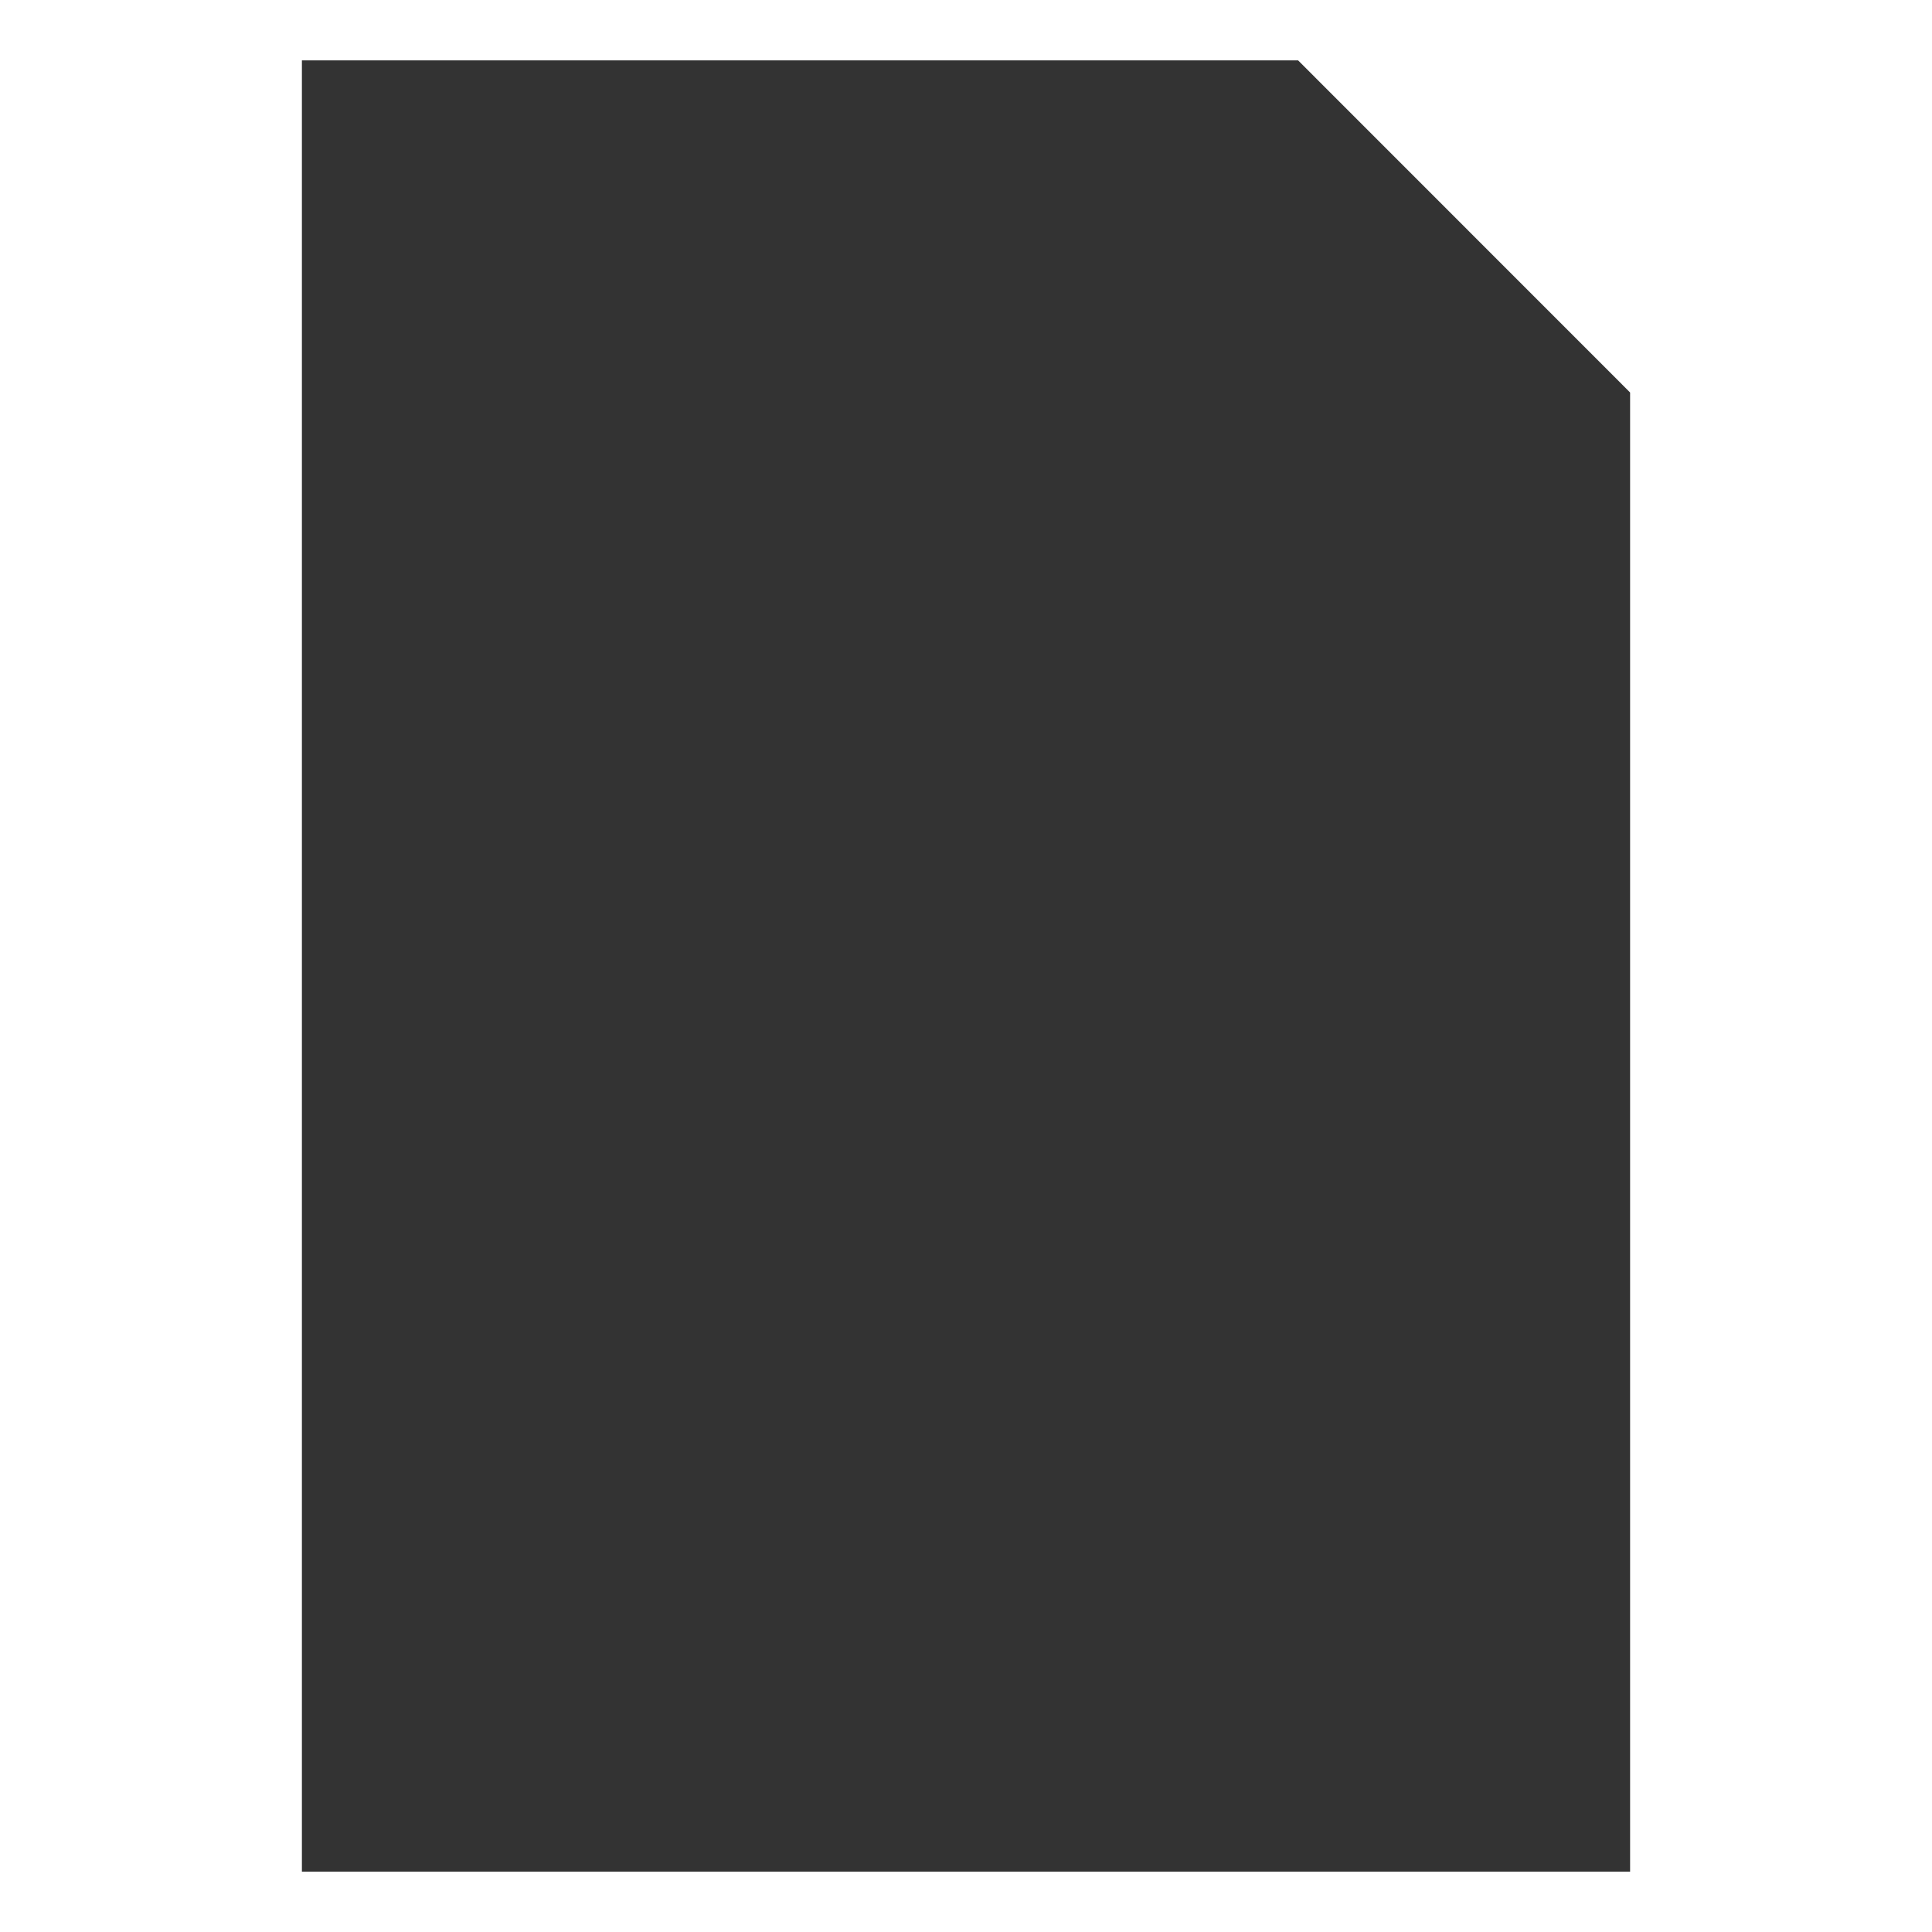
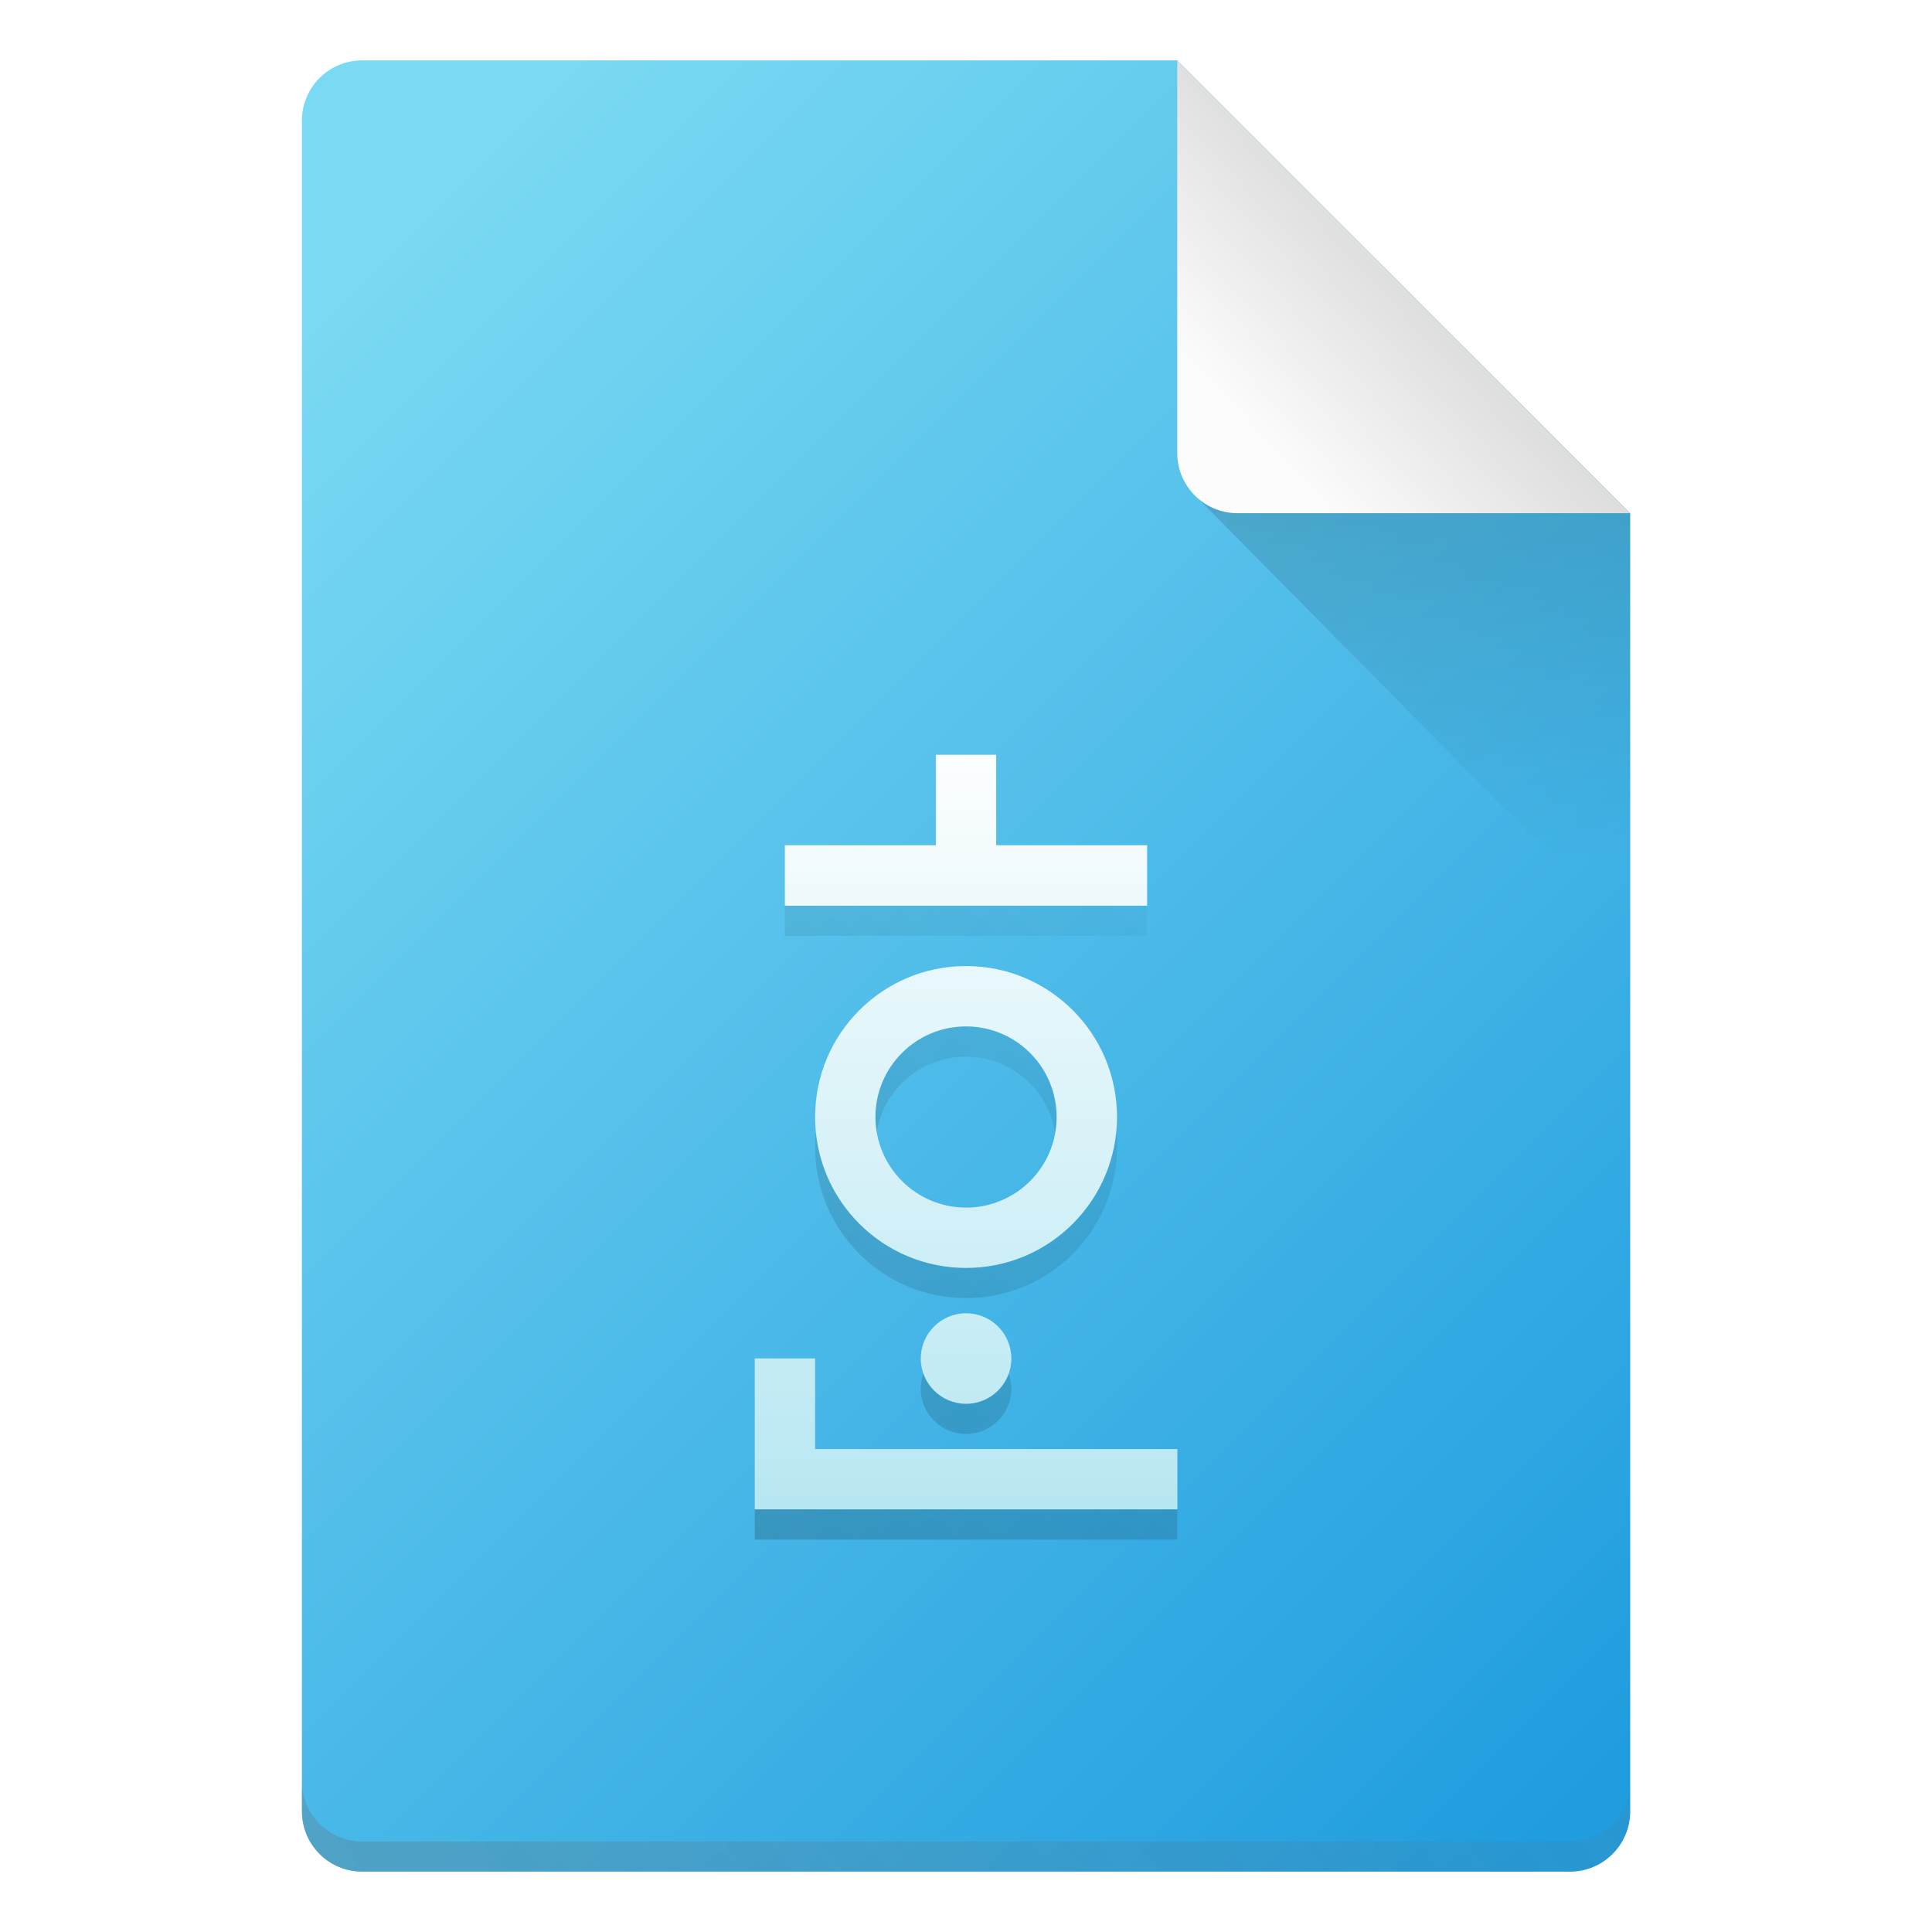
- <svg xmlns="http://www.w3.org/2000/svg" width="64" height="64" viewBox="0 0 16.933 16.933" version="1.1" id="svg5">
-   <defs id="defs2" />
-   <path id="rect846" style="fill:#333333;stroke-width:0.268" d="M 2.646,0.529 H 11.377 L 14.287,3.44 V 16.404 H 2.646 Z" />
+ <svg xmlns="http://www.w3.org/2000/svg" xmlns:xlink="http://www.w3.org/1999/xlink" width="64" height="64" viewBox="0 0 16.933 16.933" version="1.1" id="svg5">
+   <defs id="defs2">
+     <linearGradient id="linearGradient1018">
+       <stop style="stop-color:#ffffff;stop-opacity:1;" offset="0" id="stop1014" />
+       <stop style="stop-color:#b7e7f2;stop-opacity:1" offset="1" id="stop1016" />
+     </linearGradient>
+     <linearGradient id="linearGradient40330">
+       <stop style="stop-color:#209ddf;stop-opacity:1" offset="0" id="stop40326" />
+       <stop style="stop-color:#7bdaf3;stop-opacity:1" offset="1" id="stop40328" />
+     </linearGradient>
+     <linearGradient id="linearGradient10453">
+       <stop style="stop-color:#666666;stop-opacity:1" offset="0" id="stop10449" />
+       <stop style="stop-color:#666666;stop-opacity:0" offset="1" id="stop10451" />
+     </linearGradient>
+     <linearGradient id="linearGradient6263">
+       <stop style="stop-color:#000000;stop-opacity:1;" offset="0" id="stop6259" />
+       <stop style="stop-color:#000000;stop-opacity:0;" offset="1" id="stop6261" />
+     </linearGradient>
+     <linearGradient id="linearGradient3378">
+       <stop style="stop-color:#b0b0b0;stop-opacity:1" offset="0" id="stop3374" />
+       <stop style="stop-color:#fcfcfc;stop-opacity:1" offset="1" id="stop3376" />
+     </linearGradient>
+     <linearGradient xlink:href="#linearGradient3378" id="linearGradient3380" x1="14.943" y1="1.114" x2="11.503" y2="4.312" gradientUnits="userSpaceOnUse" gradientTransform="translate(-0.5291663,-0.5291667)" />
+     <linearGradient xlink:href="#linearGradient6263" id="linearGradient6265" x1="11.906" y1="2.381" x2="12.171" y2="7.144" gradientUnits="userSpaceOnUse" gradientTransform="translate(-0.5291666,0.5291667)" />
+     <linearGradient xlink:href="#linearGradient10453" id="linearGradient10455" x1="10" y1="72.5" x2="58" y2="32.5" gradientUnits="userSpaceOnUse" />
+     <linearGradient xlink:href="#linearGradient40330" id="linearGradient40332" x1="14.817" y1="14.817" x2="2.646" y2="2.646" gradientUnits="userSpaceOnUse" />
+     <linearGradient xlink:href="#linearGradient6263" id="linearGradient40880" x1="19" y1="57.5" x2="37" y2="29.5" gradientUnits="userSpaceOnUse" gradientTransform="matrix(0.2645833,0,0,0.2645833,1.5875,-0.5291667)" />
+     <linearGradient xlink:href="#linearGradient1018" id="linearGradient1020" x1="11.906" y1="6.879" x2="11.906" y2="13.758" gradientUnits="userSpaceOnUse" gradientTransform="translate(1.5875,-0.5291667)" />
+   </defs>
+   <path id="rect1068" style="fill:url(#linearGradient40332);fill-opacity:1;stroke-width:0.529;stroke-linejoin:round" d="m 3.175,0.529 7.144,3e-8 3.969,3.969 1e-6,11.377 c 0,0.293 -0.236,0.529 -0.529,0.529 H 3.175 c -0.293,0 -0.529,-0.236 -0.529,-0.529 V 1.058 c 0,-0.293 0.236,-0.529 0.529,-0.529 z" />
+   <path id="rect9905" style="opacity:0.3;fill:url(#linearGradient10455);fill-opacity:1;stroke-width:2;stroke-linejoin:round" d="M 10 59 L 10 60 C 10 61.108 10.892 62 12 62 L 52 62 C 53.108 62 54 61.108 54 60 L 54 59 C 54 60.108 53.108 61 52 61 L 12 61 C 10.892 61 10 60.108 10 59 z " transform="scale(0.2645833)" />
+   <path id="rect5598" style="opacity:0.2;fill:url(#linearGradient6265);fill-opacity:1;stroke-width:0.529;stroke-linejoin:round" d="M 10.445,4.312 10.319,3.44 14.287,4.498 v 3.704 z" />
+   <path id="rect2607" style="fill:url(#linearGradient3380);fill-opacity:1;stroke-width:0.529;stroke-linejoin:round" d="m 14.287,4.498 -3.44,-1e-7 c -0.293,0 -0.529,-0.236 -0.529,-0.529 V 0.529 Z" />
+   <path id="rect35393" style="opacity:1;fill:url(#linearGradient1020);fill-opacity:1;stroke-width:0.151;stroke-linejoin:round" d="M 8.202,6.615 V 7.408 H 6.879 V 7.938 H 10.054 V 7.408 H 8.731 V 6.615 Z m 0.265,1.852 c -0.731,0 -1.323,0.592 -1.323,1.323 0,0.731 0.592,1.323 1.323,1.323 0.731,0 1.323,-0.592 1.323,-1.323 0,-0.731 -0.592,-1.323 -1.323,-1.323 z m 0,0.529 c 0.438,0 0.794,0.355 0.794,0.794 0,0.438 -0.355,0.794 -0.794,0.794 -0.438,0 -0.794,-0.355 -0.794,-0.794 0,-0.438 0.355,-0.794 0.794,-0.794 z m 0,2.514 c -0.219,0 -0.397,0.178 -0.397,0.397 0,0.219 0.178,0.397 0.397,0.397 0.219,0 0.397,-0.178 0.397,-0.397 0,-0.219 -0.178,-0.397 -0.397,-0.397 z M 6.615,11.906 v 1.323 H 10.319 V 12.7 H 7.144 v -0.794 z" />
+   <path id="rect35393-7" style="opacity:0.2;fill:url(#linearGradient40880);fill-opacity:1;stroke-width:0.151;stroke-linejoin:round" d="M 6.879,7.938 V 8.202 H 10.054 V 7.938 Z m 1.587,1.058 c -0.438,-2e-7 -0.794,0.355 -0.794,0.794 0,0.046 0.004,0.09 0.011,0.134 0.062,-0.376 0.389,-0.663 0.782,-0.663 0.394,0 0.72,0.287 0.782,0.663 0.007,-0.043 0.011,-0.088 0.011,-0.134 3e-7,-0.438 -0.355,-0.794 -0.794,-0.794 z M 7.15,9.922 c -0.004,0.043 -0.006,0.087 -0.006,0.132 0,0.731 0.592,1.323 1.323,1.323 0.731,0 1.323,-0.592 1.323,-1.323 0,-0.044 -0.002,-0.088 -0.006,-0.132 C 9.717,10.591 9.153,11.113 8.467,11.113 c -0.686,0 -1.25,-0.522 -1.317,-1.19 z m 0.943,2.117 c -0.015,0.041 -0.023,0.085 -0.023,0.132 0,0.219 0.178,0.397 0.397,0.397 0.219,0 0.397,-0.178 0.397,-0.397 0,-0.046 -0.009,-0.09 -0.023,-0.132 -0.055,0.154 -0.201,0.264 -0.374,0.264 -0.173,0 -0.319,-0.11 -0.374,-0.264 z M 6.615,13.229 V 13.494 H 10.319 v -0.265 z" />
</svg>
